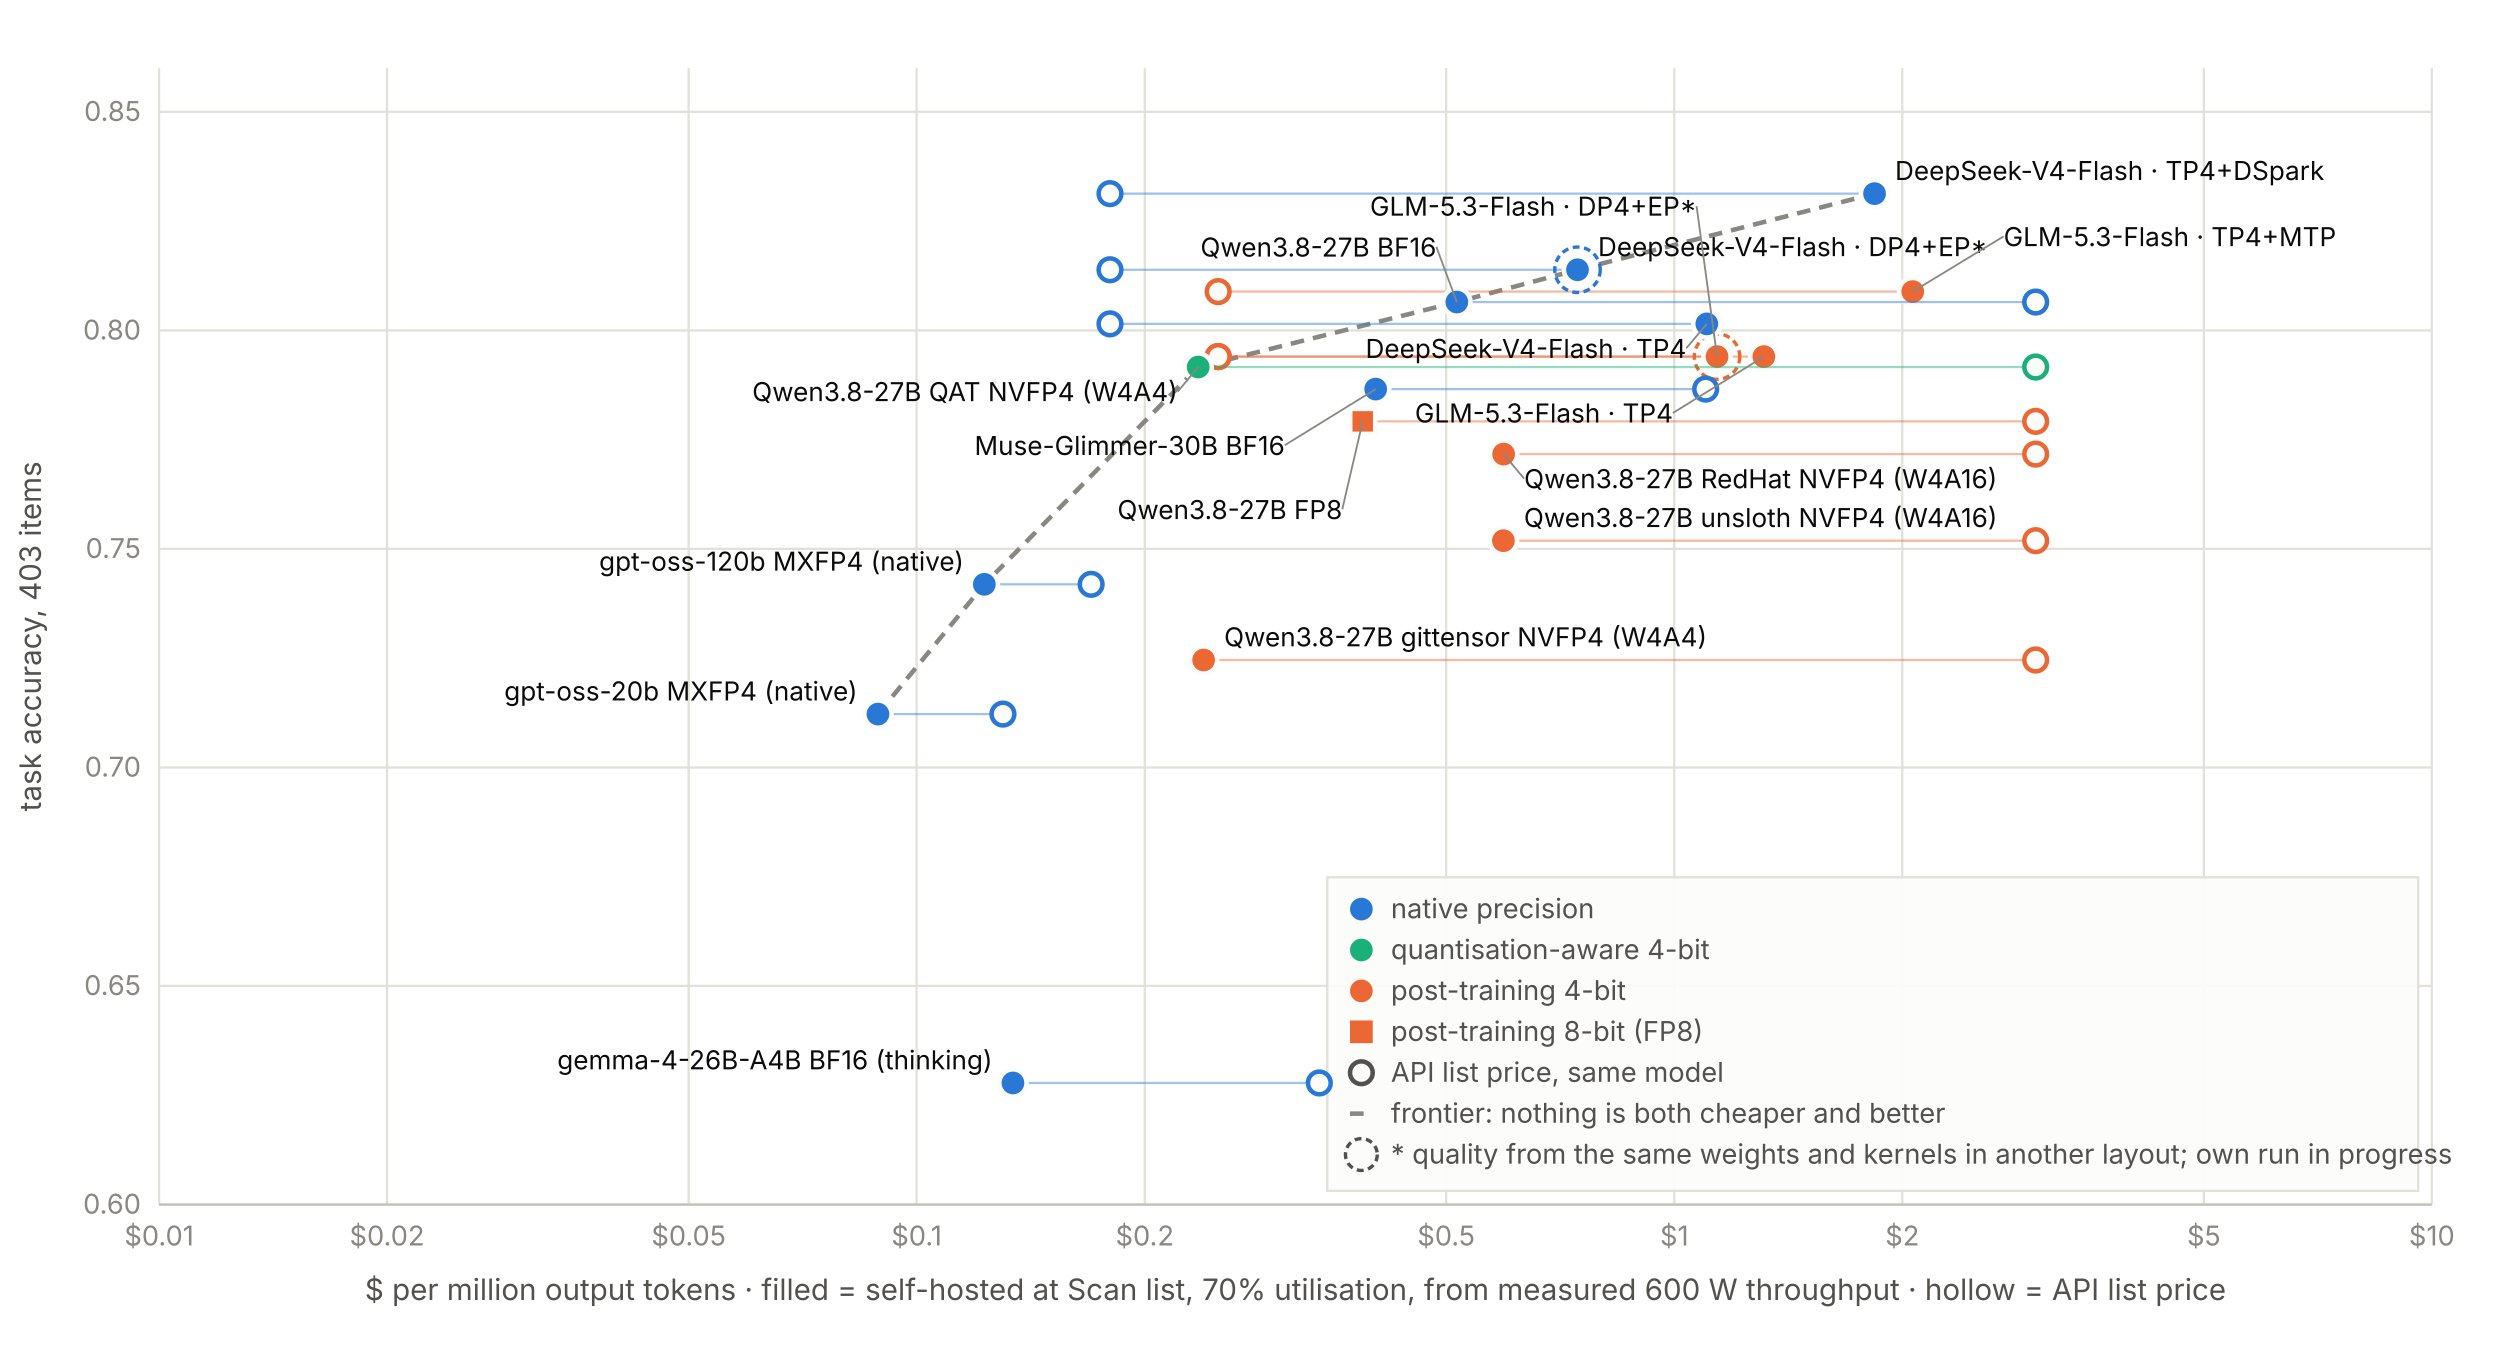
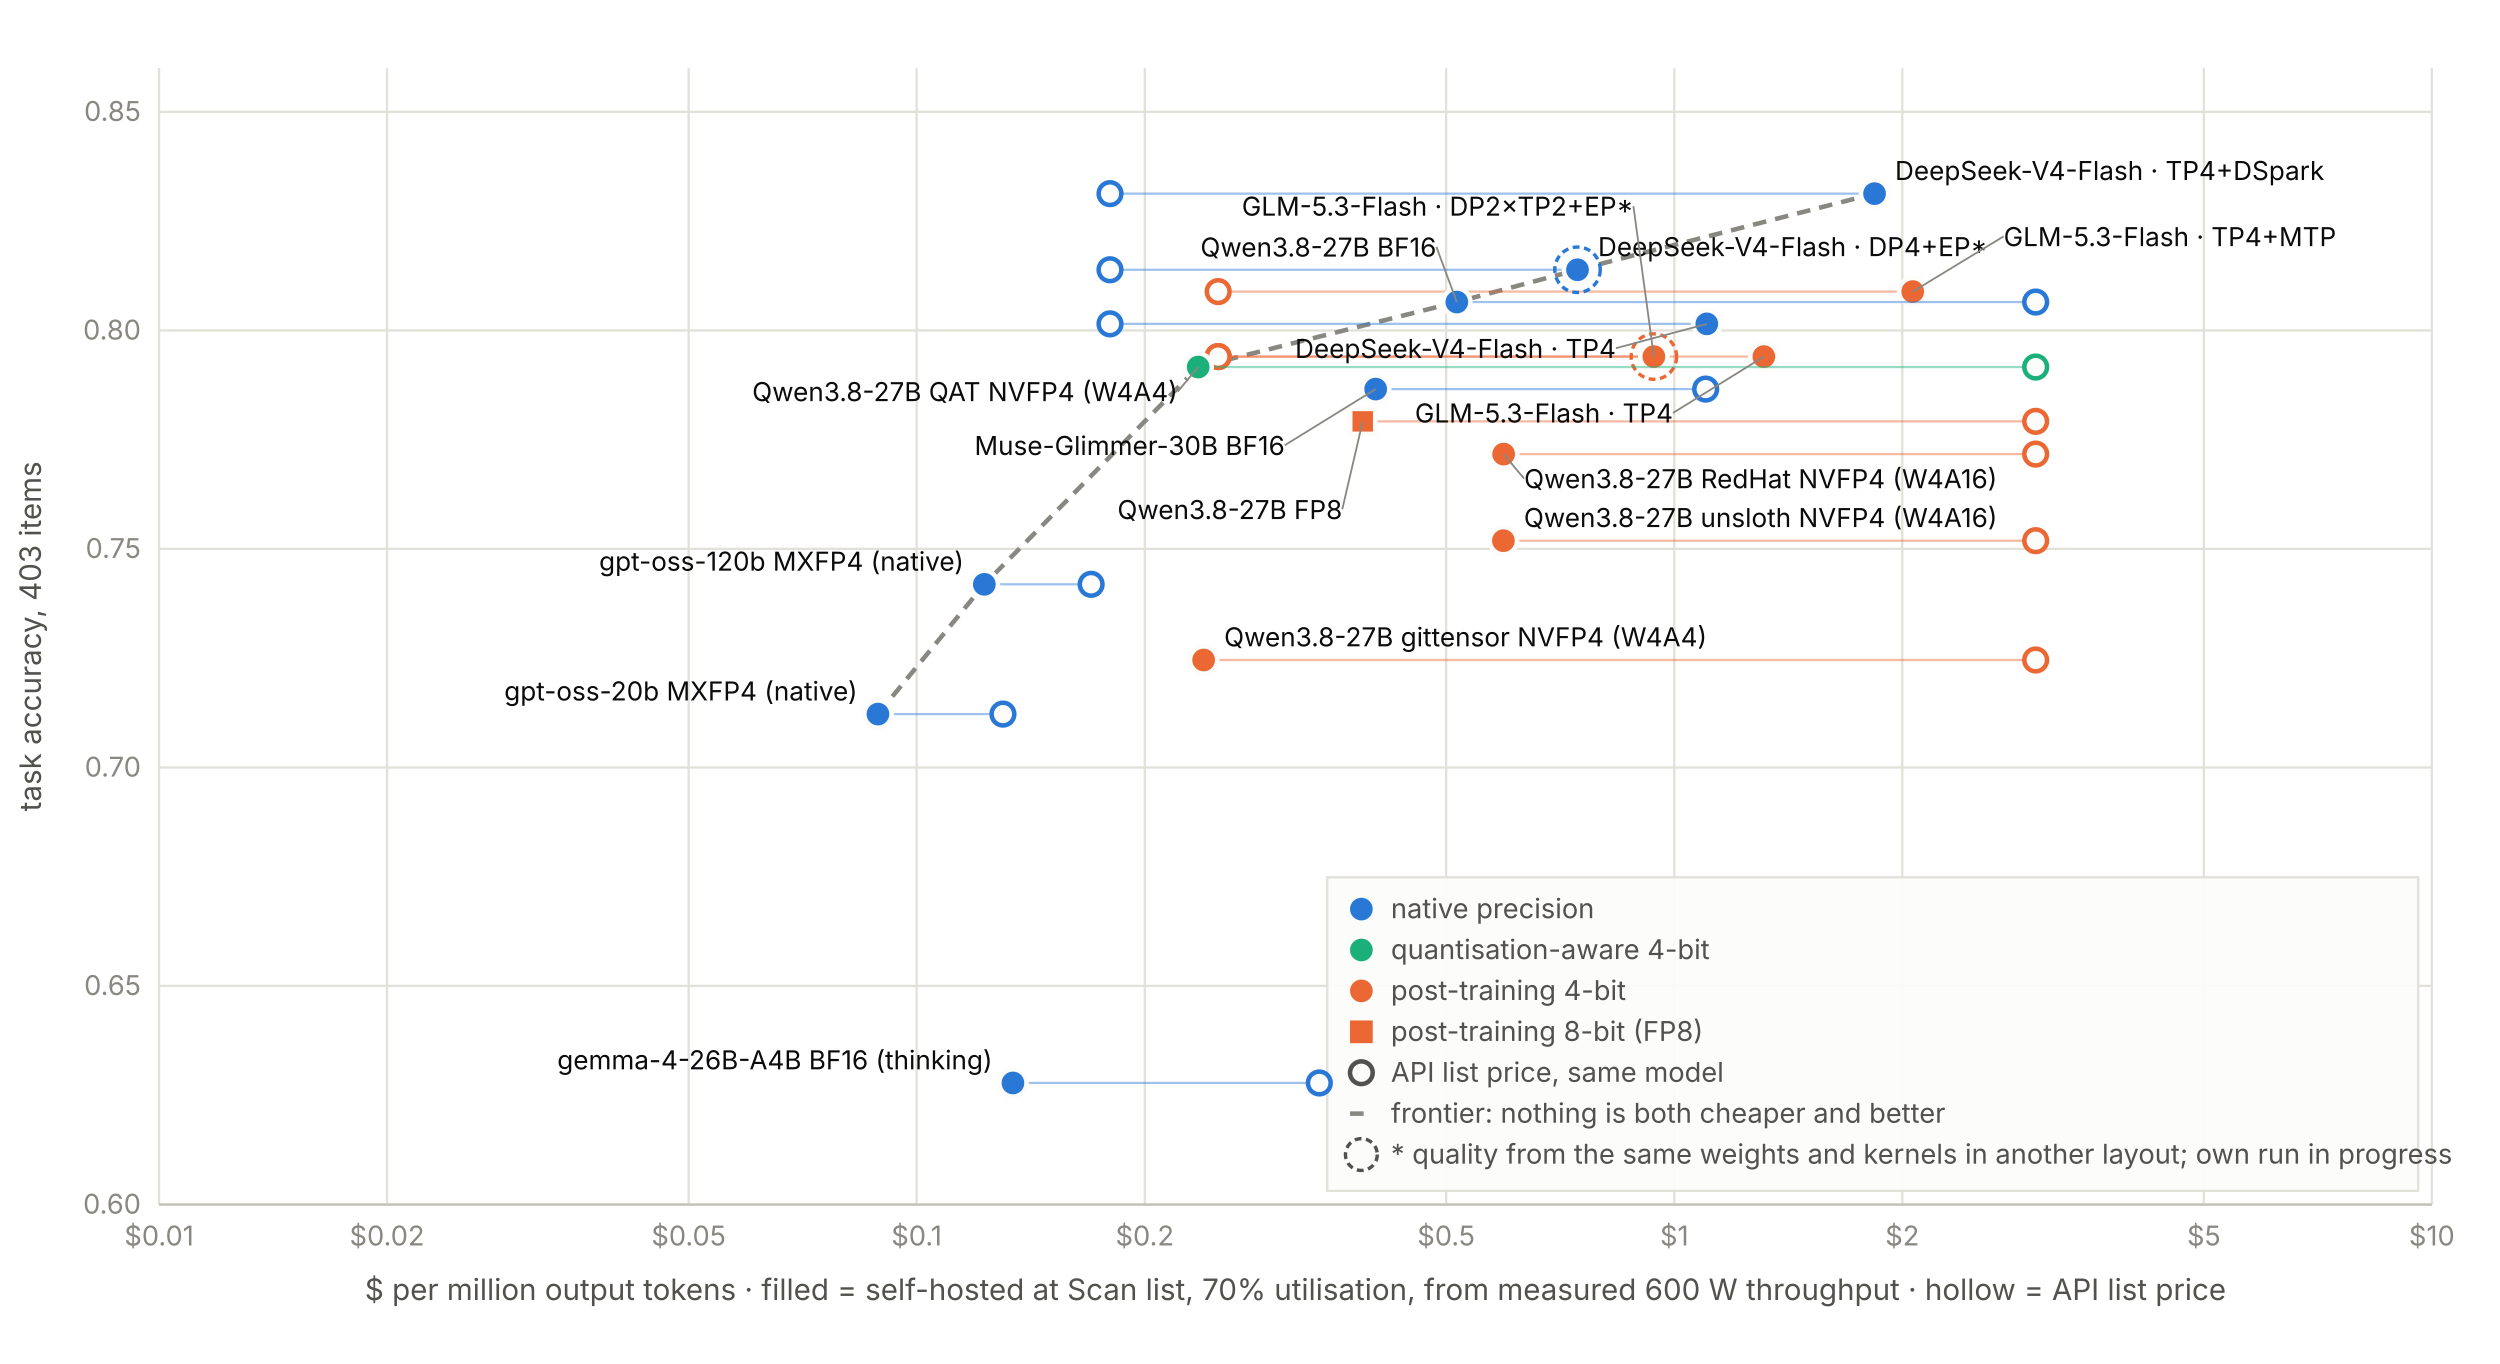
<svg xmlns="http://www.w3.org/2000/svg" viewBox="0 0 1100 600" width="100%" style="max-width:1100px;font-family:system-ui,-apple-system,'Segoe UI',sans-serif;background:#fcfcfb" role="img" aria-label="Cost against quality for every configuration measured at 600 W">
  <line x1="70.0" y1="30" x2="70.0" y2="530" stroke="#e1e0d9" stroke-width="1" />
  <text x="70.0" y="548" font-size="12" fill="#898781" text-anchor="middle">$0.01</text>
  <line x1="170.3" y1="30" x2="170.3" y2="530" stroke="#e1e0d9" stroke-width="1" />
  <text x="170.3" y="548" font-size="12" fill="#898781" text-anchor="middle">$0.02</text>
  <line x1="303.0" y1="30" x2="303.0" y2="530" stroke="#e1e0d9" stroke-width="1" />
  <text x="303.0" y="548" font-size="12" fill="#898781" text-anchor="middle">$0.05</text>
  <line x1="403.3" y1="30" x2="403.3" y2="530" stroke="#e1e0d9" stroke-width="1" />
  <text x="403.3" y="548" font-size="12" fill="#898781" text-anchor="middle">$0.1</text>
  <line x1="503.7" y1="30" x2="503.7" y2="530" stroke="#e1e0d9" stroke-width="1" />
  <text x="503.7" y="548" font-size="12" fill="#898781" text-anchor="middle">$0.2</text>
  <line x1="636.3" y1="30" x2="636.3" y2="530" stroke="#e1e0d9" stroke-width="1" />
  <text x="636.3" y="548" font-size="12" fill="#898781" text-anchor="middle">$0.5</text>
  <line x1="736.7" y1="30" x2="736.7" y2="530" stroke="#e1e0d9" stroke-width="1" />
  <text x="736.7" y="548" font-size="12" fill="#898781" text-anchor="middle">$1</text>
  <line x1="837.0" y1="30" x2="837.0" y2="530" stroke="#e1e0d9" stroke-width="1" />
  <text x="837.0" y="548" font-size="12" fill="#898781" text-anchor="middle">$2</text>
  <line x1="969.7" y1="30" x2="969.7" y2="530" stroke="#e1e0d9" stroke-width="1" />
  <text x="969.7" y="548" font-size="12" fill="#898781" text-anchor="middle">$5</text>
  <line x1="1070.0" y1="30" x2="1070.0" y2="530" stroke="#e1e0d9" stroke-width="1" />
  <text x="1070.0" y="548" font-size="12" fill="#898781" text-anchor="middle">$10</text>
  <line x1="70" y1="530.0" x2="1070" y2="530.0" stroke="#e1e0d9" stroke-width="1" />
  <text x="62" y="534.0" font-size="12" fill="#898781" text-anchor="end">0.60</text>
  <line x1="70" y1="433.8" x2="1070" y2="433.8" stroke="#e1e0d9" stroke-width="1" />
  <text x="62" y="437.8" font-size="12" fill="#898781" text-anchor="end">0.65</text>
  <line x1="70" y1="337.7" x2="1070" y2="337.7" stroke="#e1e0d9" stroke-width="1" />
  <text x="62" y="341.7" font-size="12" fill="#898781" text-anchor="end">0.70</text>
  <line x1="70" y1="241.5" x2="1070" y2="241.5" stroke="#e1e0d9" stroke-width="1" />
  <text x="62" y="245.5" font-size="12" fill="#898781" text-anchor="end">0.75</text>
  <line x1="70" y1="145.4" x2="1070" y2="145.4" stroke="#e1e0d9" stroke-width="1" />
  <text x="62" y="149.4" font-size="12" fill="#898781" text-anchor="end">0.80</text>
  <line x1="70" y1="49.2" x2="1070" y2="49.2" stroke="#e1e0d9" stroke-width="1" />
  <text x="62" y="53.2" font-size="12" fill="#898781" text-anchor="end">0.85</text>
  <line x1="70" y1="530" x2="1070" y2="530" stroke="#c3c2b7" />
  <text x="570" y="572" font-size="13" fill="#52514e" text-anchor="middle">$ per million output tokens · filled = self-hosted at Scan list, 70% utilisation, from measured 600 W throughput · hollow = API list price</text>
  <text transform="translate(18,280) rotate(-90)" font-size="13" fill="#52514e" text-anchor="middle">task accuracy, 403 items</text>
  <rect x="584" y="386" width="480" height="138" fill="#fcfcfb" fill-opacity="0.92" stroke="#e1e0d9" />
  <circle cx="599" cy="400" r="5" fill="#2a78d6" />
  <text x="612" y="404" font-size="12" fill="#52514e">native precision</text>
  <circle cx="599" cy="418" r="5" fill="#1baf7a" />
  <text x="612" y="422" font-size="12" fill="#52514e">quantisation-aware 4-bit</text>
  <circle cx="599" cy="436" r="5" fill="#eb6834" />
  <text x="612" y="440" font-size="12" fill="#52514e">post-training 4-bit</text>
  <rect x="594" y="449" width="10" height="10" fill="#eb6834" />
  <text x="612" y="458" font-size="12" fill="#52514e">post-training 8-bit (FP8)</text>
  <circle cx="599" cy="472" r="5" fill="#fcfcfb" stroke="#52514e" stroke-width="2" />
  <text x="612" y="476" font-size="12" fill="#52514e">API list price, same model</text>
  <line x1="594" y1="490" x2="604" y2="490" stroke="#898781" stroke-width="2" stroke-dasharray="6 4" />
  <text x="612" y="494" font-size="12" fill="#52514e">frontier: nothing is both cheaper and better</text>
  <circle cx="599" cy="508" r="7" fill="none" stroke="#52514e" stroke-width="1.5" stroke-dasharray="3 2" />
  <text x="612" y="512" font-size="12" fill="#52514e">* quality from the same weights and kernels in another layout; own run in progress</text>
  <path d="M386.3,314.2 L433.1,257.1 L527.2,161.5 L641.0,132.9 L694.1,118.7 L824.8,85.2" fill="none" stroke="#898781" stroke-width="2" stroke-dasharray="6 4" />
  <line x1="776.1" y1="156.9" x2="536.0" y2="156.9" stroke="#eb6834" stroke-width="1" stroke-opacity="0.45" />
  <circle cx="536.0" cy="156.9" r="5" fill="#fcfcfb" stroke="#eb6834" stroke-width="2" />
  <circle cx="776.1" cy="156.9" r="6" fill="#eb6834" stroke="#fcfcfb" stroke-width="2" />
-   <line x1="755.5" y1="156.9" x2="536.0" y2="156.9" stroke="#eb6834" stroke-width="1" stroke-opacity="0.45" />
+   <line x1="727.7" y1="156.9" x2="536.0" y2="156.9" stroke="#eb6834" stroke-width="1" stroke-opacity="0.45" />
  <circle cx="536.0" cy="156.9" r="5" fill="#fcfcfb" stroke="#eb6834" stroke-width="2" />
-   <circle cx="755.5" cy="156.9" r="10" fill="none" stroke="#eb6834" stroke-width="1.5" stroke-dasharray="3 2" />
-   <circle cx="755.5" cy="156.9" r="6" fill="#eb6834" stroke="#fcfcfb" stroke-width="2" />
+   <circle cx="727.7" cy="156.9" r="10" fill="none" stroke="#eb6834" stroke-width="1.5" stroke-dasharray="3 2" />
+   <circle cx="727.7" cy="156.9" r="6" fill="#eb6834" stroke="#fcfcfb" stroke-width="2" />
  <line x1="841.6" y1="128.3" x2="536.0" y2="128.3" stroke="#eb6834" stroke-width="1" stroke-opacity="0.45" />
  <circle cx="536.0" cy="128.3" r="5" fill="#fcfcfb" stroke="#eb6834" stroke-width="2" />
  <circle cx="841.6" cy="128.3" r="6" fill="#eb6834" stroke="#fcfcfb" stroke-width="2" />
  <line x1="751.0" y1="142.5" x2="488.4" y2="142.5" stroke="#2a78d6" stroke-width="1" stroke-opacity="0.45" />
  <circle cx="488.4" cy="142.5" r="5" fill="#fcfcfb" stroke="#2a78d6" stroke-width="2" />
  <circle cx="751.0" cy="142.5" r="6" fill="#2a78d6" stroke="#fcfcfb" stroke-width="2" />
  <line x1="694.1" y1="118.7" x2="488.4" y2="118.7" stroke="#2a78d6" stroke-width="1" stroke-opacity="0.45" />
  <circle cx="488.4" cy="118.7" r="5" fill="#fcfcfb" stroke="#2a78d6" stroke-width="2" />
  <circle cx="694.1" cy="118.7" r="10" fill="none" stroke="#2a78d6" stroke-width="1.5" stroke-dasharray="3 2" />
  <circle cx="694.1" cy="118.7" r="6" fill="#2a78d6" stroke="#fcfcfb" stroke-width="2" />
  <line x1="824.8" y1="85.2" x2="488.4" y2="85.2" stroke="#2a78d6" stroke-width="1" stroke-opacity="0.45" />
  <circle cx="488.4" cy="85.2" r="5" fill="#fcfcfb" stroke="#2a78d6" stroke-width="2" />
  <circle cx="824.8" cy="85.2" r="6" fill="#2a78d6" stroke="#fcfcfb" stroke-width="2" />
  <line x1="641.0" y1="132.9" x2="895.7" y2="132.9" stroke="#2a78d6" stroke-width="1" stroke-opacity="0.45" />
  <circle cx="895.7" cy="132.9" r="5" fill="#fcfcfb" stroke="#2a78d6" stroke-width="2" />
  <circle cx="641.0" cy="132.9" r="6" fill="#2a78d6" stroke="#fcfcfb" stroke-width="2" />
  <line x1="527.2" y1="161.5" x2="895.7" y2="161.5" stroke="#1baf7a" stroke-width="1" stroke-opacity="0.45" />
  <circle cx="895.7" cy="161.5" r="5" fill="#fcfcfb" stroke="#1baf7a" stroke-width="2" />
  <circle cx="527.2" cy="161.5" r="6" fill="#1baf7a" stroke="#fcfcfb" stroke-width="2" />
  <line x1="599.6" y1="185.4" x2="895.7" y2="185.4" stroke="#eb6834" stroke-width="1" stroke-opacity="0.45" />
  <circle cx="895.7" cy="185.4" r="5" fill="#fcfcfb" stroke="#eb6834" stroke-width="2" />
  <rect x="594.1" y="179.9" width="11" height="11" fill="#eb6834" stroke="#fcfcfb" stroke-width="2" />
  <line x1="529.6" y1="290.4" x2="895.7" y2="290.4" stroke="#eb6834" stroke-width="1" stroke-opacity="0.45" />
  <circle cx="895.7" cy="290.4" r="5" fill="#fcfcfb" stroke="#eb6834" stroke-width="2" />
  <circle cx="529.6" cy="290.4" r="6" fill="#eb6834" stroke="#fcfcfb" stroke-width="2" />
  <line x1="661.6" y1="199.8" x2="895.7" y2="199.8" stroke="#eb6834" stroke-width="1" stroke-opacity="0.45" />
  <circle cx="895.7" cy="199.8" r="5" fill="#fcfcfb" stroke="#eb6834" stroke-width="2" />
  <circle cx="661.6" cy="199.8" r="6" fill="#eb6834" stroke="#fcfcfb" stroke-width="2" />
  <line x1="661.5" y1="237.9" x2="895.7" y2="237.9" stroke="#eb6834" stroke-width="1" stroke-opacity="0.45" />
  <circle cx="895.7" cy="237.9" r="5" fill="#fcfcfb" stroke="#eb6834" stroke-width="2" />
  <circle cx="661.5" cy="237.9" r="6" fill="#eb6834" stroke="#fcfcfb" stroke-width="2" />
  <line x1="605.3" y1="171.2" x2="750.5" y2="171.2" stroke="#2a78d6" stroke-width="1" stroke-opacity="0.45" />
  <circle cx="750.5" cy="171.2" r="5" fill="#fcfcfb" stroke="#2a78d6" stroke-width="2" />
  <circle cx="605.3" cy="171.2" r="6" fill="#2a78d6" stroke="#fcfcfb" stroke-width="2" />
  <line x1="445.7" y1="476.5" x2="580.5" y2="476.5" stroke="#2a78d6" stroke-width="1" stroke-opacity="0.45" />
  <circle cx="580.5" cy="476.5" r="5" fill="#fcfcfb" stroke="#2a78d6" stroke-width="2" />
  <circle cx="445.7" cy="476.5" r="6" fill="#2a78d6" stroke="#fcfcfb" stroke-width="2" />
  <line x1="433.1" y1="257.1" x2="480.1" y2="257.1" stroke="#2a78d6" stroke-width="1" stroke-opacity="0.45" />
  <circle cx="480.1" cy="257.1" r="5" fill="#fcfcfb" stroke="#2a78d6" stroke-width="2" />
  <circle cx="433.1" cy="257.1" r="6" fill="#2a78d6" stroke="#fcfcfb" stroke-width="2" />
  <line x1="386.3" y1="314.2" x2="441.3" y2="314.2" stroke="#2a78d6" stroke-width="1" stroke-opacity="0.45" />
  <circle cx="441.3" cy="314.2" r="5" fill="#fcfcfb" stroke="#2a78d6" stroke-width="2" />
  <circle cx="386.3" cy="314.2" r="6" fill="#2a78d6" stroke="#fcfcfb" stroke-width="2" />
  <text x="833.8" y="79.2" font-size="11.5" fill="#0b0b0b" text-anchor="start">DeepSeek-V4-Flash · TP4+DSpark</text>
  <text x="703.1" y="112.7" font-size="11.5" fill="#0b0b0b" text-anchor="start">DeepSeek-V4-Flash · DP4+EP*</text>
  <line x1="841.6" y1="128.3" x2="881.6" y2="104.0" stroke="#898781" stroke-width="0.8" />
  <text x="881.6" y="108.3" font-size="11.5" fill="#0b0b0b" text-anchor="start">GLM-5.3-Flash · TP4+MTP</text>
  <line x1="641.0" y1="132.9" x2="632.0" y2="108.6" stroke="#898781" stroke-width="0.8" />
  <text x="632.0" y="112.9" font-size="11.5" fill="#0b0b0b" text-anchor="end">Qwen3.8-27B BF16</text>
-   <line x1="751.0" y1="142.5" x2="742.0" y2="153.2" stroke="#898781" stroke-width="0.8" />
-   <text x="742.0" y="157.5" font-size="11.5" fill="#0b0b0b" text-anchor="end">DeepSeek-V4-Flash · TP4</text>
+   <line x1="751.0" y1="142.5" x2="711.0" y2="153.2" stroke="#898781" stroke-width="0.8" />
+   <text x="711.0" y="157.5" font-size="11.5" fill="#0b0b0b" text-anchor="end">DeepSeek-V4-Flash · TP4</text>
  <line x1="776.1" y1="156.9" x2="736.1" y2="181.7" stroke="#898781" stroke-width="0.8" />
  <text x="736.1" y="185.9" font-size="11.5" fill="#0b0b0b" text-anchor="end">GLM-5.3-Flash · TP4</text>
-   <line x1="755.5" y1="156.9" x2="746.5" y2="90.7" stroke="#898781" stroke-width="0.8" />
-   <text x="746.5" y="94.9" font-size="11.5" fill="#0b0b0b" text-anchor="end">GLM-5.3-Flash · DP4+EP*</text>
+   <line x1="727.7" y1="156.9" x2="718.7" y2="90.7" stroke="#898781" stroke-width="0.8" />
+   <text x="718.7" y="94.9" font-size="11.5" fill="#0b0b0b" text-anchor="end">GLM-5.3-Flash · DP2×TP2+EP*</text>
  <line x1="527.2" y1="161.5" x2="518.2" y2="172.3" stroke="#898781" stroke-width="0.8" />
  <text x="518.2" y="176.5" font-size="11.5" fill="#0b0b0b" text-anchor="end">Qwen3.8-27B QAT NVFP4 (W4A4)</text>
  <line x1="605.3" y1="171.2" x2="565.3" y2="195.9" stroke="#898781" stroke-width="0.8" />
  <text x="565.3" y="200.2" font-size="11.5" fill="#0b0b0b" text-anchor="end">Muse-Glimmer-30B BF16</text>
  <line x1="599.6" y1="185.4" x2="590.6" y2="224.1" stroke="#898781" stroke-width="0.8" />
  <text x="590.6" y="228.4" font-size="11.5" fill="#0b0b0b" text-anchor="end">Qwen3.8-27B FP8</text>
  <line x1="661.6" y1="199.8" x2="670.6" y2="210.6" stroke="#898781" stroke-width="0.8" />
  <text x="670.6" y="214.8" font-size="11.5" fill="#0b0b0b" text-anchor="start">Qwen3.8-27B RedHat NVFP4 (W4A16)</text>
  <text x="670.5" y="231.9" font-size="11.5" fill="#0b0b0b" text-anchor="start">Qwen3.8-27B unsloth NVFP4 (W4A16)</text>
  <text x="424.1" y="251.1" font-size="11.5" fill="#0b0b0b" text-anchor="end">gpt-oss-120b MXFP4 (native)</text>
  <text x="538.6" y="284.4" font-size="11.5" fill="#0b0b0b" text-anchor="start">Qwen3.8-27B gittensor NVFP4 (W4A4)</text>
  <text x="377.3" y="308.2" font-size="11.5" fill="#0b0b0b" text-anchor="end">gpt-oss-20b MXFP4 (native)</text>
  <text x="436.7" y="470.5" font-size="11.5" fill="#0b0b0b" text-anchor="end">gemma-4-26B-A4B BF16 (thinking)</text>
</svg>
